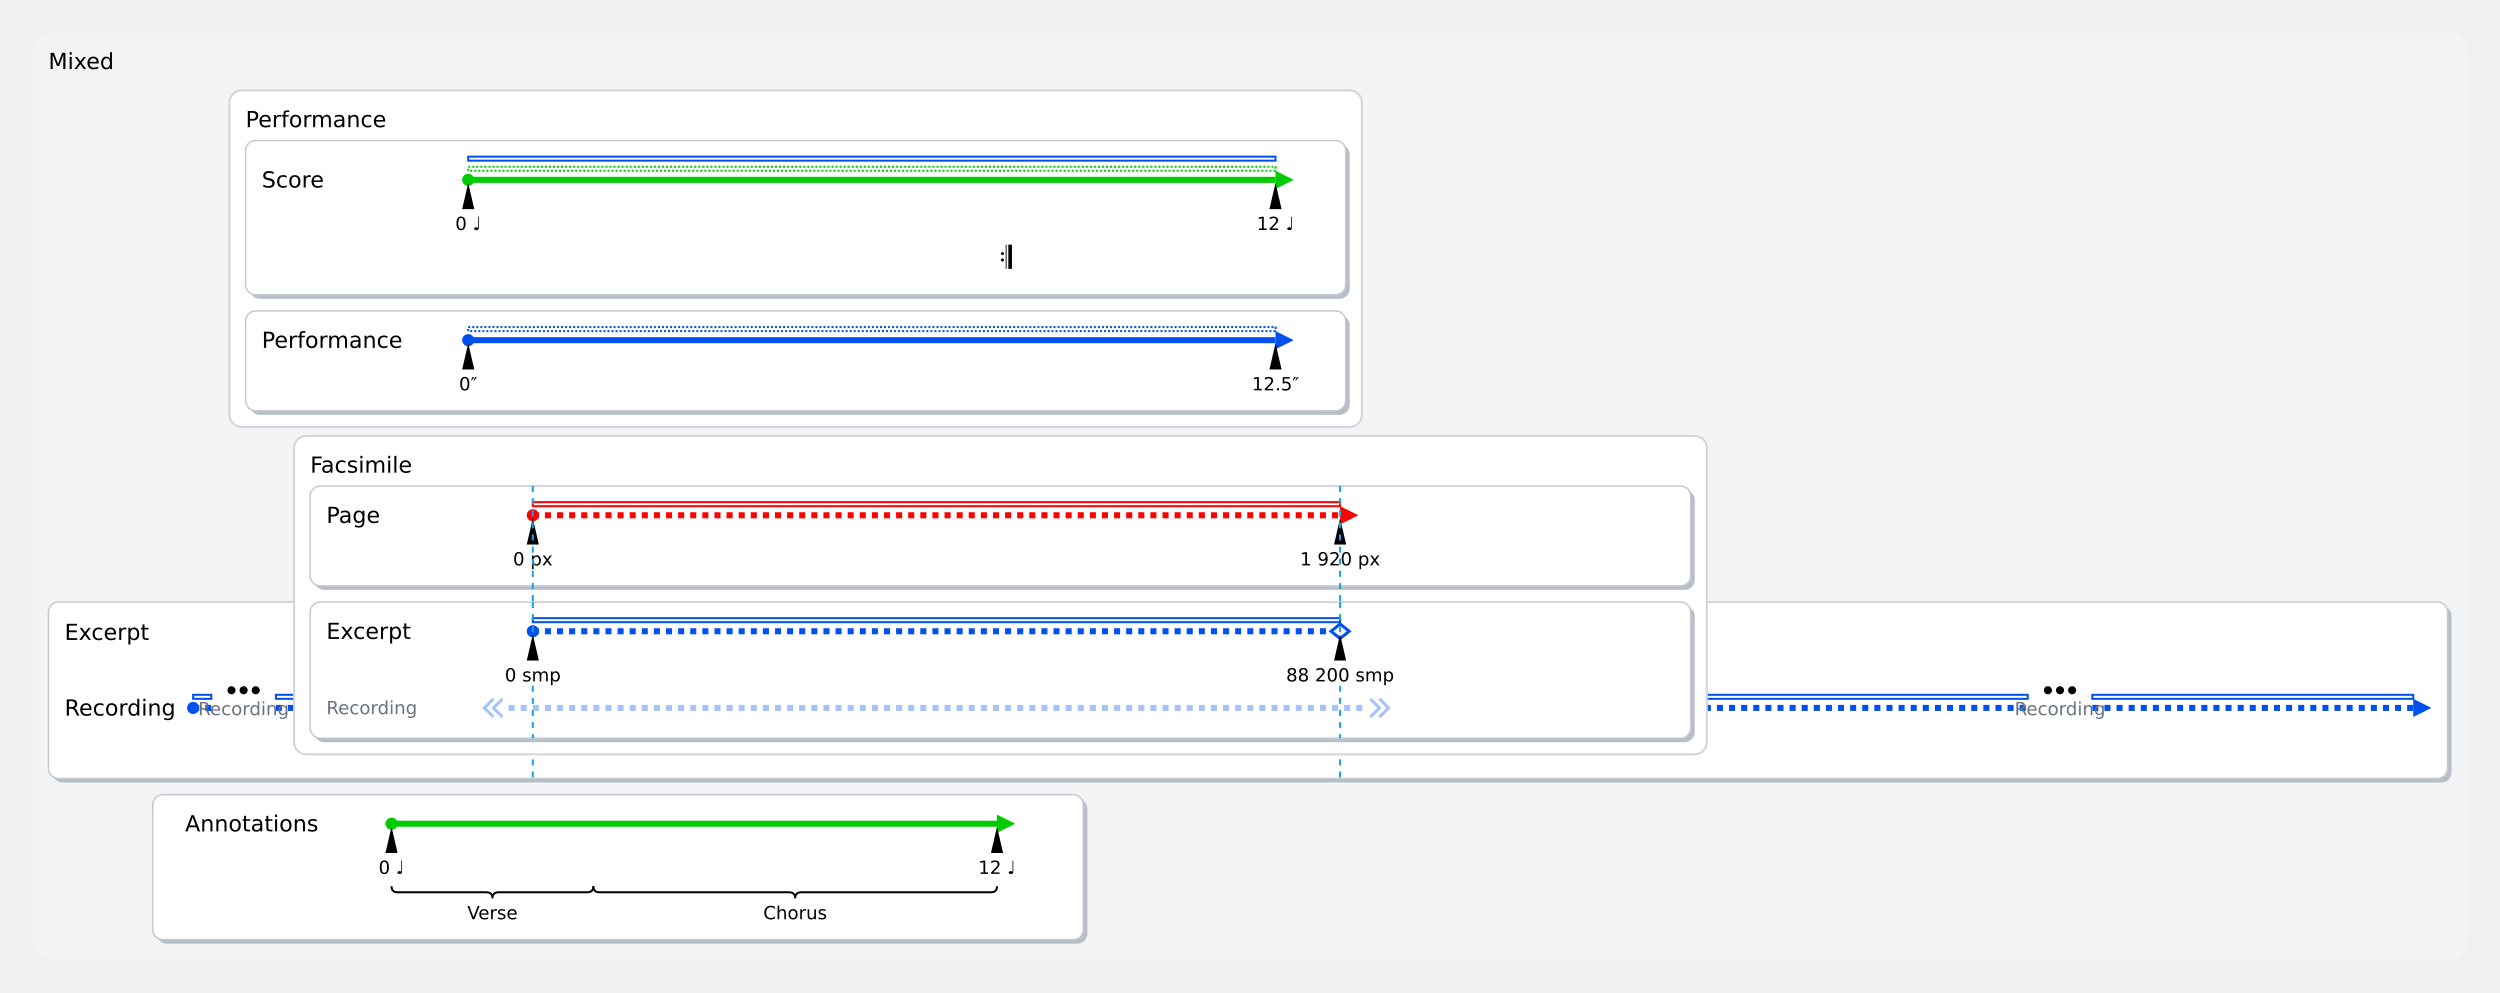
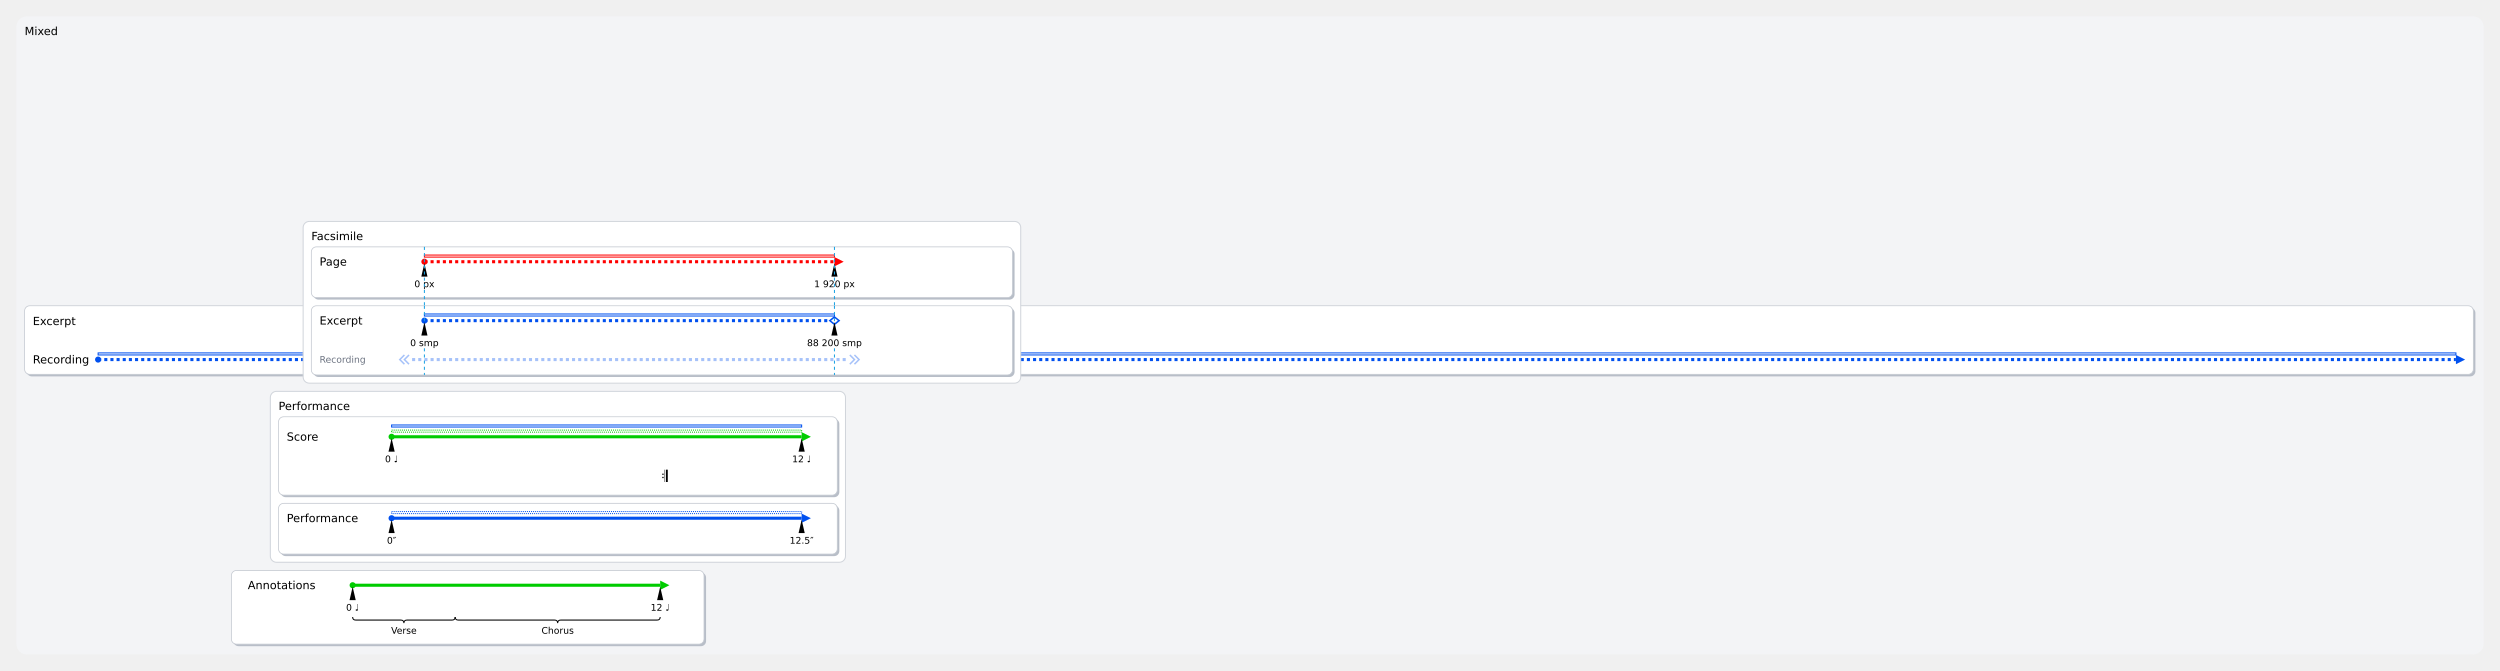
- <svg xmlns="http://www.w3.org/2000/svg" width="1238.704" height="491.59" viewBox="0 0 1238.704 491.59" font-family="DejaVu Sans, Noto Music" text-rendering="geometricPrecision" style="font-kerning:none;font-variant-ligatures:none">
+ <svg xmlns="http://www.w3.org/2000/svg" width="2438.704" height="654.34" viewBox="0 0 2438.704 654.34" font-family="DejaVu Sans, Noto Music" text-rendering="geometricPrecision" style="font-kerning:none;font-variant-ligatures:none">
  <g transform="translate(16 16)">
-     <rect x="0" y="0" width="1206.704" height="459.59" rx="10" fill="#F3F4F6" />
+     <rect x="0" y="0" width="2406.704" height="622.34" rx="10" fill="#F3F4F6" />
    <text data-part="name" x="8" y="18.21" text-anchor="start" font-size="11" fill="#000000">Mixed</text>
-     <rect data-id="recording" data-part="card" x="10" y="284.281" width="1188.704" height="87.453" rx="5" fill="#B8BEC8" />
-     <rect data-id="recording" data-part="card" x="8" y="282.281" width="1188.704" height="87.453" rx="5" fill="#FFFFFF" stroke="#C4C9D1" stroke-width="0.75" />
-     <polygon data-id="cmap_5" points="79.704,328.258 88.701,328.258 88.701,330.258 79.704,330.258" fill="none" stroke="#0050EF" stroke-width="1" />
-     <polygon data-id="cmap_5" points="120.706,328.258 988.701,328.258 988.701,330.258 120.706,330.258" fill="none" stroke="#0050EF" stroke-width="1" />
-     <polygon data-id="cmap_5" points="1020.706,328.258 1179.704,328.258 1179.704,330.258 1020.706,330.258" fill="none" stroke="#0050EF" stroke-width="1" />
-     <polygon data-id="cmap_6" points="247.995,290.781 647.995,290.781 647.995,292.781 247.995,292.781" fill="none" stroke="#0050EF" stroke-width="1" />
-     <line data-id="recording" x1="79.704" y1="334.758" x2="88.701" y2="334.758" stroke="#0050EF" stroke-width="3" stroke-dasharray="3 3" />
-     <line data-id="recording" x1="120.706" y1="334.758" x2="988.701" y2="334.758" stroke="#0050EF" stroke-width="3" stroke-dasharray="3 3" />
-     <line data-id="recording" x1="1020.706" y1="334.758" x2="1179.704" y2="334.758" stroke="#0050EF" stroke-width="3" stroke-dasharray="3 3" />
+     <rect data-id="recording" data-part="card" x="10" y="284.281" width="2388.704" height="66.879" rx="5" fill="#B8BEC8" />
+     <rect data-id="recording" data-part="card" x="8" y="282.281" width="2388.704" height="66.879" rx="5" fill="#FFFFFF" stroke="#C4C9D1" stroke-width="0.75" />
+     <polygon data-id="cmap_5" points="79.704,328.258 2379.704,328.258 2379.704,330.258 79.704,330.258" fill="none" stroke="#0050EF" stroke-width="1" />
+     <polygon data-id="cmap_6" points="397.995,290.781 797.995,290.781 797.995,292.781 397.995,292.781" fill="none" stroke="#0050EF" stroke-width="1" />
+     <line data-id="recording" x1="79.704" y1="334.758" x2="2379.704" y2="334.758" stroke="#0050EF" stroke-width="3" stroke-dasharray="3 3" />
    <circle data-id="recording" cx="79.704" cy="334.758" r="3" fill="#0050EF" />
-     <polygon data-id="recording" points="1188.704,334.758 1179.704,330.258 1179.704,339.258" fill="#0050EF" />
-     <line data-id="excerpt" x1="247.995" y1="297.281" x2="643.495" y2="297.281" stroke="#0050EF" stroke-width="3" stroke-dasharray="3 3" />
-     <circle data-id="excerpt" cx="247.995" cy="297.281" r="3" fill="#0050EF" />
-     <polygon data-id="excerpt" points="643.495,297.281 647.995,293.681 652.495,297.281 647.995,300.881" fill="none" stroke="#0050EF" stroke-width="1.5" />
-     <polygon data-id="timestamp_3" points="247.995,298.781 244.995,311.781 250.995,311.781" fill="#000000" />
-     <polygon data-id="timestamp_4" points="647.995,298.781 644.995,311.781 650.995,311.781" fill="#000000" />
+     <polygon data-id="recording" points="2388.704,334.758 2379.704,330.258 2379.704,339.258" fill="#0050EF" />
+     <line data-id="excerpt" x1="397.995" y1="297.281" x2="793.495" y2="297.281" stroke="#0050EF" stroke-width="3" stroke-dasharray="3 3" />
+     <circle data-id="excerpt" cx="397.995" cy="297.281" r="3" fill="#0050EF" />
+     <polygon data-id="excerpt" points="793.495,297.281 797.995,293.681 802.495,297.281 797.995,300.881" fill="none" stroke="#0050EF" stroke-width="1.5" />
+     <polygon data-id="timestamp_3" points="397.995,298.781 394.995,311.781 400.995,311.781" fill="#000000" />
+     <polygon data-id="timestamp_4" points="797.995,298.781 794.995,311.781 800.995,311.781" fill="#000000" />
    <text data-id="excerpt" data-part="name" x="16" y="301.089" text-anchor="start" font-size="11" fill="#000000">Excerpt</text>
    <text data-id="recording" data-part="name" x="16" y="338.566" text-anchor="start" font-size="11" fill="#000000">Recording</text>
-     <text data-id="timestamp_3" data-part="coordinate" x="247.995" y="322.135" text-anchor="middle" font-size="9" fill="#000000">0 smp</text>
-     <text data-id="timestamp_4" data-part="coordinate" x="647.995" y="322.135" text-anchor="middle" font-size="9" fill="#000000">88 200 smp</text>
-     <line data-id="timestamp_3" data-part="line" x1="247.995" y1="282.281" x2="247.995" y2="298.781" stroke="#1BA1E2" stroke-width="1" stroke-dasharray="3 3" />
-     <line data-id="timestamp_3" data-part="line" x1="247.995" y1="324.258" x2="247.995" y2="369.734" stroke="#1BA1E2" stroke-width="1" stroke-dasharray="3 3" />
-     <line data-id="timestamp_4" data-part="line" x1="647.995" y1="282.281" x2="647.995" y2="298.781" stroke="#1BA1E2" stroke-width="1" stroke-dasharray="3 3" />
-     <line data-id="timestamp_4" data-part="line" x1="647.995" y1="324.258" x2="647.995" y2="369.734" stroke="#1BA1E2" stroke-width="1" stroke-dasharray="3 3" />
-     <circle data-id="recording" data-part="elision ellipsis" cx="98.704" cy="326.008" r="2" fill="#000000" />
-     <circle data-id="recording" data-part="elision ellipsis" cx="104.704" cy="326.008" r="2" fill="#000000" />
-     <circle data-id="recording" data-part="elision ellipsis" cx="110.704" cy="326.008" r="2" fill="#000000" />
-     <text data-id="recording" data-part="elision name" x="104.704" y="338.362" text-anchor="middle" font-size="9" fill="#6B7280">Recording</text>
-     <circle data-id="recording" data-part="elision ellipsis" cx="998.704" cy="326.008" r="2" fill="#000000" />
-     <circle data-id="recording" data-part="elision ellipsis" cx="1004.704" cy="326.008" r="2" fill="#000000" />
-     <circle data-id="recording" data-part="elision ellipsis" cx="1010.704" cy="326.008" r="2" fill="#000000" />
-     <text data-id="recording" data-part="elision name" x="1004.704" y="338.362" text-anchor="middle" font-size="9" fill="#6B7280">Recording</text>
-     <rect data-id="group_1" x="97.704" y="28.805" width="561.052" height="166.727" rx="6" fill="#FFFFFF" stroke="#D1D5DB" stroke-width="1" />
-     <text data-id="group_1" data-part="name" x="105.704" y="47.015" text-anchor="start" font-size="11" fill="#000000">Performance</text>
-     <rect data-id="score" data-part="card" x="107.704" y="55.609" width="545.052" height="76.445" rx="5" fill="#B8BEC8" />
-     <rect data-id="score" data-part="card" x="105.704" y="53.609" width="545.052" height="76.445" rx="5" fill="#FFFFFF" stroke="#C4C9D1" stroke-width="0.75" />
-     <polygon data-id="cmap_1" points="215.995,66.609 615.995,66.609 615.995,68.609 215.995,68.609" fill="none" stroke="#00CC00" stroke-width="1" stroke-dasharray="1 1" />
-     <polygon data-id="cmap_2" points="215.995,61.609 615.995,61.609 615.995,63.609 215.995,63.609" fill="none" stroke="#0050EF" stroke-width="1" />
-     <line data-id="score" x1="215.995" y1="73.109" x2="615.995" y2="73.109" stroke="#00CC00" stroke-width="3" />
-     <circle data-id="score" cx="215.995" cy="73.109" r="3" fill="#00CC00" />
-     <polygon data-id="score" points="624.995,73.109 615.995,68.609 615.995,77.609" fill="#00CC00" />
-     <polygon data-id="timestamp_9" points="215.995,74.609 212.995,87.609 218.995,87.609" fill="#000000" />
-     <polygon data-id="timestamp_10" points="615.995,74.609 612.995,87.609 618.995,87.609" fill="#000000" />
-     <text data-id="score" data-part="name" x="113.704" y="76.918" text-anchor="start" font-size="11" fill="#000000">Score</text>
-     <text data-id="timestamp_9" data-part="coordinate" x="215.995" y="97.963" text-anchor="middle" font-size="9" fill="#000000">0 ♩</text>
-     <text data-id="timestamp_10" data-part="coordinate" x="615.995" y="97.963" text-anchor="middle" font-size="9" fill="#000000">12 ♩</text>
-     <text data-id="jump_1" data-part="symbol" x="482.662" y="117.225" text-anchor="middle" font-size="12" fill="#000000">𝄇</text>
-     <rect data-id="performance" data-part="card" x="107.704" y="140.055" width="545.052" height="49.477" rx="5" fill="#B8BEC8" />
-     <rect data-id="performance" data-part="card" x="105.704" y="138.055" width="545.052" height="49.477" rx="5" fill="#FFFFFF" stroke="#C4C9D1" stroke-width="0.75" />
-     <polygon data-id="cmap_3" points="215.995,146.055 615.995,146.055 615.995,148.055 215.995,148.055" fill="none" stroke="#0050EF" stroke-width="1" stroke-dasharray="1 1" />
-     <line data-id="performance" x1="215.995" y1="152.555" x2="615.995" y2="152.555" stroke="#0050EF" stroke-width="3" />
-     <circle data-id="performance" cx="215.995" cy="152.555" r="3" fill="#0050EF" />
-     <polygon data-id="performance" points="624.995,152.555 615.995,148.055 615.995,157.055" fill="#0050EF" />
-     <polygon data-id="timestamp_7" points="215.995,154.055 212.995,167.055 218.995,167.055" fill="#000000" />
-     <polygon data-id="timestamp_8" points="615.995,154.055 612.995,167.055 618.995,167.055" fill="#000000" />
-     <text data-id="performance" data-part="name" x="113.704" y="156.363" text-anchor="start" font-size="11" fill="#000000">Performance</text>
-     <text data-id="timestamp_7" data-part="coordinate" x="215.995" y="177.409" text-anchor="middle" font-size="9" fill="#000000">0″</text>
-     <text data-id="timestamp_8" data-part="coordinate" x="615.995" y="177.409" text-anchor="middle" font-size="9" fill="#000000">12.5″</text>
-     <rect data-id="group_2" x="129.704" y="200" width="700" height="157.758" rx="6" fill="#FFFFFF" stroke="#D1D5DB" stroke-width="1" />
-     <text data-id="group_2" data-part="name" x="137.704" y="218.21" text-anchor="start" font-size="11" fill="#000000">Facsimile</text>
-     <rect data-id="page" data-part="card" x="139.704" y="226.805" width="684" height="49.477" rx="5" fill="#B8BEC8" />
-     <rect data-id="page" data-part="card" x="137.704" y="224.805" width="684" height="49.477" rx="5" fill="#FFFFFF" stroke="#C4C9D1" stroke-width="0.75" />
-     <polygon data-id="cmap_4" points="247.995,232.805 647.995,232.805 647.995,234.805 247.995,234.805" fill="none" stroke="#FF0000" stroke-width="1" />
-     <line data-id="page" x1="247.995" y1="239.305" x2="647.995" y2="239.305" stroke="#FF0000" stroke-width="3" stroke-dasharray="3 3" />
-     <circle data-id="page" cx="247.995" cy="239.305" r="3" fill="#FF0000" />
-     <polygon data-id="page" points="656.995,239.305 647.995,234.805 647.995,243.805" fill="#FF0000" />
-     <polygon data-id="timestamp_5" points="247.995,240.805 244.995,253.805 250.995,253.805" fill="#000000" />
-     <polygon data-id="timestamp_6" points="647.995,240.805 644.995,253.805 650.995,253.805" fill="#000000" />
-     <text data-id="page" data-part="name" x="145.704" y="243.113" text-anchor="start" font-size="11" fill="#000000">Page</text>
-     <text data-id="timestamp_5" data-part="coordinate" x="247.995" y="264.159" text-anchor="middle" font-size="9" fill="#000000">0 px</text>
-     <text data-id="timestamp_6" data-part="coordinate" x="647.995" y="264.159" text-anchor="middle" font-size="9" fill="#000000">1 920 px</text>
-     <rect data-id="excerpt" data-part="card" x="139.704" y="284.281" width="684" height="67.477" rx="5" fill="#B8BEC8" />
-     <rect data-id="excerpt" data-part="card" x="137.704" y="282.281" width="684" height="67.477" rx="5" fill="#FFFFFF" stroke="#C4C9D1" stroke-width="0.75" />
-     <polygon data-id="cmap_6" points="247.995,290.281 647.995,290.281 647.995,292.281 247.995,292.281" fill="none" stroke="#0050EF" stroke-width="1" />
-     <line data-id="recording" x1="235.995" y1="334.758" x2="659.995" y2="334.758" stroke="#0050EF" stroke-width="3" stroke-dasharray="3 3" opacity="0.35" />
-     <polyline data-id="recording" points="232.995,330.258 228.495,334.758 232.995,339.258" fill="none" stroke="#0050EF" stroke-width="1.5" opacity="0.35" />
-     <polyline data-id="recording" points="228.495,330.258 223.995,334.758 228.495,339.258" fill="none" stroke="#0050EF" stroke-width="1.5" opacity="0.35" />
-     <polyline data-id="recording" points="662.995,330.258 667.495,334.758 662.995,339.258" fill="none" stroke="#0050EF" stroke-width="1.5" opacity="0.35" />
-     <polyline data-id="recording" points="667.495,330.258 671.995,334.758 667.495,339.258" fill="none" stroke="#0050EF" stroke-width="1.5" opacity="0.35" />
-     <line data-id="excerpt" x1="247.995" y1="296.781" x2="643.495" y2="296.781" stroke="#0050EF" stroke-width="3" stroke-dasharray="3 3" />
-     <circle data-id="excerpt" cx="247.995" cy="296.781" r="3" fill="#0050EF" />
-     <polygon data-id="excerpt" points="643.495,296.781 647.995,293.181 652.495,296.781 647.995,300.381" fill="none" stroke="#0050EF" stroke-width="1.5" />
-     <polygon data-id="timestamp_3" points="247.995,298.281 244.995,311.281 250.995,311.281" fill="#000000" />
-     <polygon data-id="timestamp_4" points="647.995,298.281 644.995,311.281 650.995,311.281" fill="#000000" />
-     <text data-id="recording" data-part="name" x="145.704" y="337.873" text-anchor="start" font-size="9" fill="#6B7280">Recording</text>
-     <text data-id="excerpt" data-part="name" x="145.704" y="300.589" text-anchor="start" font-size="11" fill="#000000">Excerpt</text>
-     <text data-id="timestamp_3" data-part="coordinate" x="247.995" y="321.635" text-anchor="middle" font-size="9" fill="#000000">0 smp</text>
-     <text data-id="timestamp_4" data-part="coordinate" x="647.995" y="321.635" text-anchor="middle" font-size="9" fill="#000000">88 200 smp</text>
-     <line data-id="timestamp_3" data-part="line" x1="247.995" y1="282.281" x2="247.995" y2="298.281" stroke="#1BA1E2" stroke-width="1" stroke-dasharray="3 3" />
-     <line data-id="timestamp_3" data-part="line" x1="247.995" y1="323.758" x2="247.995" y2="349.758" stroke="#1BA1E2" stroke-width="1" stroke-dasharray="3 3" />
-     <line data-id="timestamp_4" data-part="line" x1="647.995" y1="282.281" x2="647.995" y2="298.281" stroke="#1BA1E2" stroke-width="1" stroke-dasharray="3 3" />
-     <line data-id="timestamp_4" data-part="line" x1="647.995" y1="323.758" x2="647.995" y2="349.758" stroke="#1BA1E2" stroke-width="1" stroke-dasharray="3 3" />
-     <rect data-id="annotations" data-part="card" x="61.704" y="379.734" width="461.052" height="71.856" rx="5" fill="#B8BEC8" />
-     <rect data-id="annotations" data-part="card" x="59.704" y="377.734" width="461.052" height="71.856" rx="5" fill="#FFFFFF" stroke="#C4C9D1" stroke-width="0.75" />
-     <path data-id="region_1" d="M177.995 423.113Q177.995 426.113 180.995 426.113L224.995 426.113Q227.995 426.113 227.995 429.113Q227.995 426.113 230.995 426.113L274.995 426.113Q277.995 426.113 277.995 423.113" fill="none" stroke="#000000" stroke-width="1" />
-     <path data-id="region_2" d="M277.995 423.113Q277.995 426.113 280.995 426.113L374.995 426.113Q377.995 426.113 377.995 429.113Q377.995 426.113 380.995 426.113L474.995 426.113Q477.995 426.113 477.995 423.113" fill="none" stroke="#000000" stroke-width="1" />
-     <line data-id="annotations" x1="177.995" y1="392.137" x2="477.995" y2="392.137" stroke="#00CC00" stroke-width="3" />
-     <circle data-id="annotations" cx="177.995" cy="392.137" r="3" fill="#00CC00" />
-     <polygon data-id="annotations" points="486.995,392.137 477.995,387.637 477.995,396.637" fill="#00CC00" />
-     <polygon data-id="timestamp_1" points="177.995,393.637 174.995,406.637 180.995,406.637" fill="#000000" />
-     <polygon data-id="timestamp_2" points="477.995,393.637 474.995,406.637 480.995,406.637" fill="#000000" />
-     <text data-id="annotations" data-part="name" x="75.704" y="395.945" text-anchor="start" font-size="11" fill="#000000">Annotations</text>
-     <text data-id="timestamp_1" data-part="coordinate" x="177.995" y="416.991" text-anchor="middle" font-size="9" fill="#000000">0 ♩</text>
-     <text data-id="timestamp_2" data-part="coordinate" x="477.995" y="416.991" text-anchor="middle" font-size="9" fill="#000000">12 ♩</text>
-     <text data-id="region_1" data-part="label" x="227.995" y="439.467" text-anchor="middle" font-size="9" fill="#000000">Verse</text>
-     <text data-id="region_2" data-part="label" x="377.995" y="439.467" text-anchor="middle" font-size="9" fill="#000000">Chorus</text>
-     <line data-id="timestamp_3" data-part="line" x1="247.995" y1="224.805" x2="247.995" y2="282.281" stroke="#1BA1E2" stroke-width="1" stroke-dasharray="3 3" />
-     <line data-id="timestamp_4" data-part="line" x1="647.995" y1="224.805" x2="647.995" y2="282.281" stroke="#1BA1E2" stroke-width="1" stroke-dasharray="3 3" />
+     <text data-id="timestamp_3" data-part="coordinate" x="397.995" y="322.135" text-anchor="middle" font-size="9" fill="#000000">0 smp</text>
+     <text data-id="timestamp_4" data-part="coordinate" x="797.995" y="322.135" text-anchor="middle" font-size="9" fill="#000000">88 200 smp</text>
+     <line data-id="timestamp_3" data-part="line" x1="397.995" y1="282.281" x2="397.995" y2="298.781" stroke="#1BA1E2" stroke-width="1" stroke-dasharray="3 3" />
+     <line data-id="timestamp_3" data-part="line" x1="397.995" y1="324.258" x2="397.995" y2="349.16" stroke="#1BA1E2" stroke-width="1" stroke-dasharray="3 3" />
+     <line data-id="timestamp_4" data-part="line" x1="797.995" y1="282.281" x2="797.995" y2="298.781" stroke="#1BA1E2" stroke-width="1" stroke-dasharray="3 3" />
+     <line data-id="timestamp_4" data-part="line" x1="797.995" y1="324.258" x2="797.995" y2="349.16" stroke="#1BA1E2" stroke-width="1" stroke-dasharray="3 3" />
+     <rect data-id="group_2" x="279.704" y="200" width="700" height="157.758" rx="6" fill="#FFFFFF" stroke="#D1D5DB" stroke-width="1" />
+     <text data-id="group_2" data-part="name" x="287.704" y="218.21" text-anchor="start" font-size="11" fill="#000000">Facsimile</text>
+     <rect data-id="page" data-part="card" x="289.704" y="226.805" width="684" height="49.477" rx="5" fill="#B8BEC8" />
+     <rect data-id="page" data-part="card" x="287.704" y="224.805" width="684" height="49.477" rx="5" fill="#FFFFFF" stroke="#C4C9D1" stroke-width="0.75" />
+     <polygon data-id="cmap_4" points="397.995,232.805 797.995,232.805 797.995,234.805 397.995,234.805" fill="none" stroke="#FF0000" stroke-width="1" />
+     <line data-id="page" x1="397.995" y1="239.305" x2="797.995" y2="239.305" stroke="#FF0000" stroke-width="3" stroke-dasharray="3 3" />
+     <circle data-id="page" cx="397.995" cy="239.305" r="3" fill="#FF0000" />
+     <polygon data-id="page" points="806.995,239.305 797.995,234.805 797.995,243.805" fill="#FF0000" />
+     <polygon data-id="timestamp_5" points="397.995,240.805 394.995,253.805 400.995,253.805" fill="#000000" />
+     <polygon data-id="timestamp_6" points="797.995,240.805 794.995,253.805 800.995,253.805" fill="#000000" />
+     <text data-id="page" data-part="name" x="295.704" y="243.113" text-anchor="start" font-size="11" fill="#000000">Page</text>
+     <text data-id="timestamp_5" data-part="coordinate" x="397.995" y="264.159" text-anchor="middle" font-size="9" fill="#000000">0 px</text>
+     <text data-id="timestamp_6" data-part="coordinate" x="797.995" y="264.159" text-anchor="middle" font-size="9" fill="#000000">1 920 px</text>
+     <rect data-id="excerpt" data-part="card" x="289.704" y="284.281" width="684" height="67.477" rx="5" fill="#B8BEC8" />
+     <rect data-id="excerpt" data-part="card" x="287.704" y="282.281" width="684" height="67.477" rx="5" fill="#FFFFFF" stroke="#C4C9D1" stroke-width="0.75" />
+     <polygon data-id="cmap_6" points="397.995,290.281 797.995,290.281 797.995,292.281 397.995,292.281" fill="none" stroke="#0050EF" stroke-width="1" />
+     <line data-id="recording" x1="385.995" y1="334.758" x2="809.995" y2="334.758" stroke="#0050EF" stroke-width="3" stroke-dasharray="3 3" opacity="0.35" />
+     <polyline data-id="recording" points="382.995,330.258 378.495,334.758 382.995,339.258" fill="none" stroke="#0050EF" stroke-width="1.5" opacity="0.35" />
+     <polyline data-id="recording" points="378.495,330.258 373.995,334.758 378.495,339.258" fill="none" stroke="#0050EF" stroke-width="1.5" opacity="0.35" />
+     <polyline data-id="recording" points="812.995,330.258 817.495,334.758 812.995,339.258" fill="none" stroke="#0050EF" stroke-width="1.5" opacity="0.35" />
+     <polyline data-id="recording" points="817.495,330.258 821.995,334.758 817.495,339.258" fill="none" stroke="#0050EF" stroke-width="1.5" opacity="0.35" />
+     <line data-id="excerpt" x1="397.995" y1="296.781" x2="793.495" y2="296.781" stroke="#0050EF" stroke-width="3" stroke-dasharray="3 3" />
+     <circle data-id="excerpt" cx="397.995" cy="296.781" r="3" fill="#0050EF" />
+     <polygon data-id="excerpt" points="793.495,296.781 797.995,293.181 802.495,296.781 797.995,300.381" fill="none" stroke="#0050EF" stroke-width="1.5" />
+     <polygon data-id="timestamp_3" points="397.995,298.281 394.995,311.281 400.995,311.281" fill="#000000" />
+     <polygon data-id="timestamp_4" points="797.995,298.281 794.995,311.281 800.995,311.281" fill="#000000" />
+     <text data-id="recording" data-part="name" x="295.704" y="337.873" text-anchor="start" font-size="9" fill="#6B7280">Recording</text>
+     <text data-id="excerpt" data-part="name" x="295.704" y="300.589" text-anchor="start" font-size="11" fill="#000000">Excerpt</text>
+     <text data-id="timestamp_3" data-part="coordinate" x="397.995" y="321.635" text-anchor="middle" font-size="9" fill="#000000">0 smp</text>
+     <text data-id="timestamp_4" data-part="coordinate" x="797.995" y="321.635" text-anchor="middle" font-size="9" fill="#000000">88 200 smp</text>
+     <line data-id="timestamp_3" data-part="line" x1="397.995" y1="282.281" x2="397.995" y2="298.281" stroke="#1BA1E2" stroke-width="1" stroke-dasharray="3 3" />
+     <line data-id="timestamp_3" data-part="line" x1="397.995" y1="323.758" x2="397.995" y2="349.758" stroke="#1BA1E2" stroke-width="1" stroke-dasharray="3 3" />
+     <line data-id="timestamp_4" data-part="line" x1="797.995" y1="282.281" x2="797.995" y2="298.281" stroke="#1BA1E2" stroke-width="1" stroke-dasharray="3 3" />
+     <line data-id="timestamp_4" data-part="line" x1="797.995" y1="323.758" x2="797.995" y2="349.758" stroke="#1BA1E2" stroke-width="1" stroke-dasharray="3 3" />
+     <rect data-id="group_1" x="247.704" y="365.758" width="561.052" height="166.727" rx="6" fill="#FFFFFF" stroke="#D1D5DB" stroke-width="1" />
+     <text data-id="group_1" data-part="name" x="255.704" y="383.968" text-anchor="start" font-size="11" fill="#000000">Performance</text>
+     <rect data-id="score" data-part="card" x="257.704" y="392.562" width="545.052" height="76.445" rx="5" fill="#B8BEC8" />
+     <rect data-id="score" data-part="card" x="255.704" y="390.562" width="545.052" height="76.445" rx="5" fill="#FFFFFF" stroke="#C4C9D1" stroke-width="0.75" />
+     <polygon data-id="cmap_1" points="365.995,403.562 765.995,403.562 765.995,405.562 365.995,405.562" fill="none" stroke="#00CC00" stroke-width="1" stroke-dasharray="1 1" />
+     <polygon data-id="cmap_2" points="365.995,398.562 765.995,398.562 765.995,400.562 365.995,400.562" fill="none" stroke="#0050EF" stroke-width="1" />
+     <line data-id="score" x1="365.995" y1="410.062" x2="765.995" y2="410.062" stroke="#00CC00" stroke-width="3" />
+     <circle data-id="score" cx="365.995" cy="410.062" r="3" fill="#00CC00" />
+     <polygon data-id="score" points="774.995,410.062 765.995,405.562 765.995,414.562" fill="#00CC00" />
+     <polygon data-id="timestamp_9" points="365.995,411.562 362.995,424.562 368.995,424.562" fill="#000000" />
+     <polygon data-id="timestamp_10" points="765.995,411.562 762.995,424.562 768.995,424.562" fill="#000000" />
+     <text data-id="score" data-part="name" x="263.704" y="413.871" text-anchor="start" font-size="11" fill="#000000">Score</text>
+     <text data-id="timestamp_9" data-part="coordinate" x="365.995" y="434.916" text-anchor="middle" font-size="9" fill="#000000">0 ♩</text>
+     <text data-id="timestamp_10" data-part="coordinate" x="765.995" y="434.916" text-anchor="middle" font-size="9" fill="#000000">12 ♩</text>
+     <text data-id="jump_1" data-part="symbol" x="632.662" y="454.178" text-anchor="middle" font-size="12" fill="#000000">𝄇</text>
+     <rect data-id="performance" data-part="card" x="257.704" y="477.008" width="545.052" height="49.477" rx="5" fill="#B8BEC8" />
+     <rect data-id="performance" data-part="card" x="255.704" y="475.008" width="545.052" height="49.477" rx="5" fill="#FFFFFF" stroke="#C4C9D1" stroke-width="0.75" />
+     <polygon data-id="cmap_3" points="365.995,483.008 765.995,483.008 765.995,485.008 365.995,485.008" fill="none" stroke="#0050EF" stroke-width="1" stroke-dasharray="1 1" />
+     <line data-id="performance" x1="365.995" y1="489.508" x2="765.995" y2="489.508" stroke="#0050EF" stroke-width="3" />
+     <circle data-id="performance" cx="365.995" cy="489.508" r="3" fill="#0050EF" />
+     <polygon data-id="performance" points="774.995,489.508 765.995,485.008 765.995,494.008" fill="#0050EF" />
+     <polygon data-id="timestamp_7" points="365.995,491.008 362.995,504.008 368.995,504.008" fill="#000000" />
+     <polygon data-id="timestamp_8" points="765.995,491.008 762.995,504.008 768.995,504.008" fill="#000000" />
+     <text data-id="performance" data-part="name" x="263.704" y="493.316" text-anchor="start" font-size="11" fill="#000000">Performance</text>
+     <text data-id="timestamp_7" data-part="coordinate" x="365.995" y="514.362" text-anchor="middle" font-size="9" fill="#000000">0″</text>
+     <text data-id="timestamp_8" data-part="coordinate" x="765.995" y="514.362" text-anchor="middle" font-size="9" fill="#000000">12.5″</text>
+     <rect data-id="annotations" data-part="card" x="211.704" y="542.484" width="461.052" height="71.856" rx="5" fill="#B8BEC8" />
+     <rect data-id="annotations" data-part="card" x="209.704" y="540.484" width="461.052" height="71.856" rx="5" fill="#FFFFFF" stroke="#C4C9D1" stroke-width="0.75" />
+     <path data-id="region_1" d="M327.995 585.863Q327.995 588.863 330.995 588.863L374.995 588.863Q377.995 588.863 377.995 591.863Q377.995 588.863 380.995 588.863L424.995 588.863Q427.995 588.863 427.995 585.863" fill="none" stroke="#000000" stroke-width="1" />
+     <path data-id="region_2" d="M427.995 585.863Q427.995 588.863 430.995 588.863L524.995 588.863Q527.995 588.863 527.995 591.863Q527.995 588.863 530.995 588.863L624.995 588.863Q627.995 588.863 627.995 585.863" fill="none" stroke="#000000" stroke-width="1" />
+     <line data-id="annotations" x1="327.995" y1="554.887" x2="627.995" y2="554.887" stroke="#00CC00" stroke-width="3" />
+     <circle data-id="annotations" cx="327.995" cy="554.887" r="3" fill="#00CC00" />
+     <polygon data-id="annotations" points="636.995,554.887 627.995,550.387 627.995,559.387" fill="#00CC00" />
+     <polygon data-id="timestamp_1" points="327.995,556.387 324.995,569.387 330.995,569.387" fill="#000000" />
+     <polygon data-id="timestamp_2" points="627.995,556.387 624.995,569.387 630.995,569.387" fill="#000000" />
+     <text data-id="annotations" data-part="name" x="225.704" y="558.695" text-anchor="start" font-size="11" fill="#000000">Annotations</text>
+     <text data-id="timestamp_1" data-part="coordinate" x="327.995" y="579.741" text-anchor="middle" font-size="9" fill="#000000">0 ♩</text>
+     <text data-id="timestamp_2" data-part="coordinate" x="627.995" y="579.741" text-anchor="middle" font-size="9" fill="#000000">12 ♩</text>
+     <text data-id="region_1" data-part="label" x="377.995" y="602.217" text-anchor="middle" font-size="9" fill="#000000">Verse</text>
+     <text data-id="region_2" data-part="label" x="527.995" y="602.217" text-anchor="middle" font-size="9" fill="#000000">Chorus</text>
+     <line data-id="timestamp_3" data-part="line" x1="397.995" y1="224.805" x2="397.995" y2="282.281" stroke="#1BA1E2" stroke-width="1" stroke-dasharray="3 3" />
+     <line data-id="timestamp_4" data-part="line" x1="797.995" y1="224.805" x2="797.995" y2="282.281" stroke="#1BA1E2" stroke-width="1" stroke-dasharray="3 3" />
  </g>
</svg>
